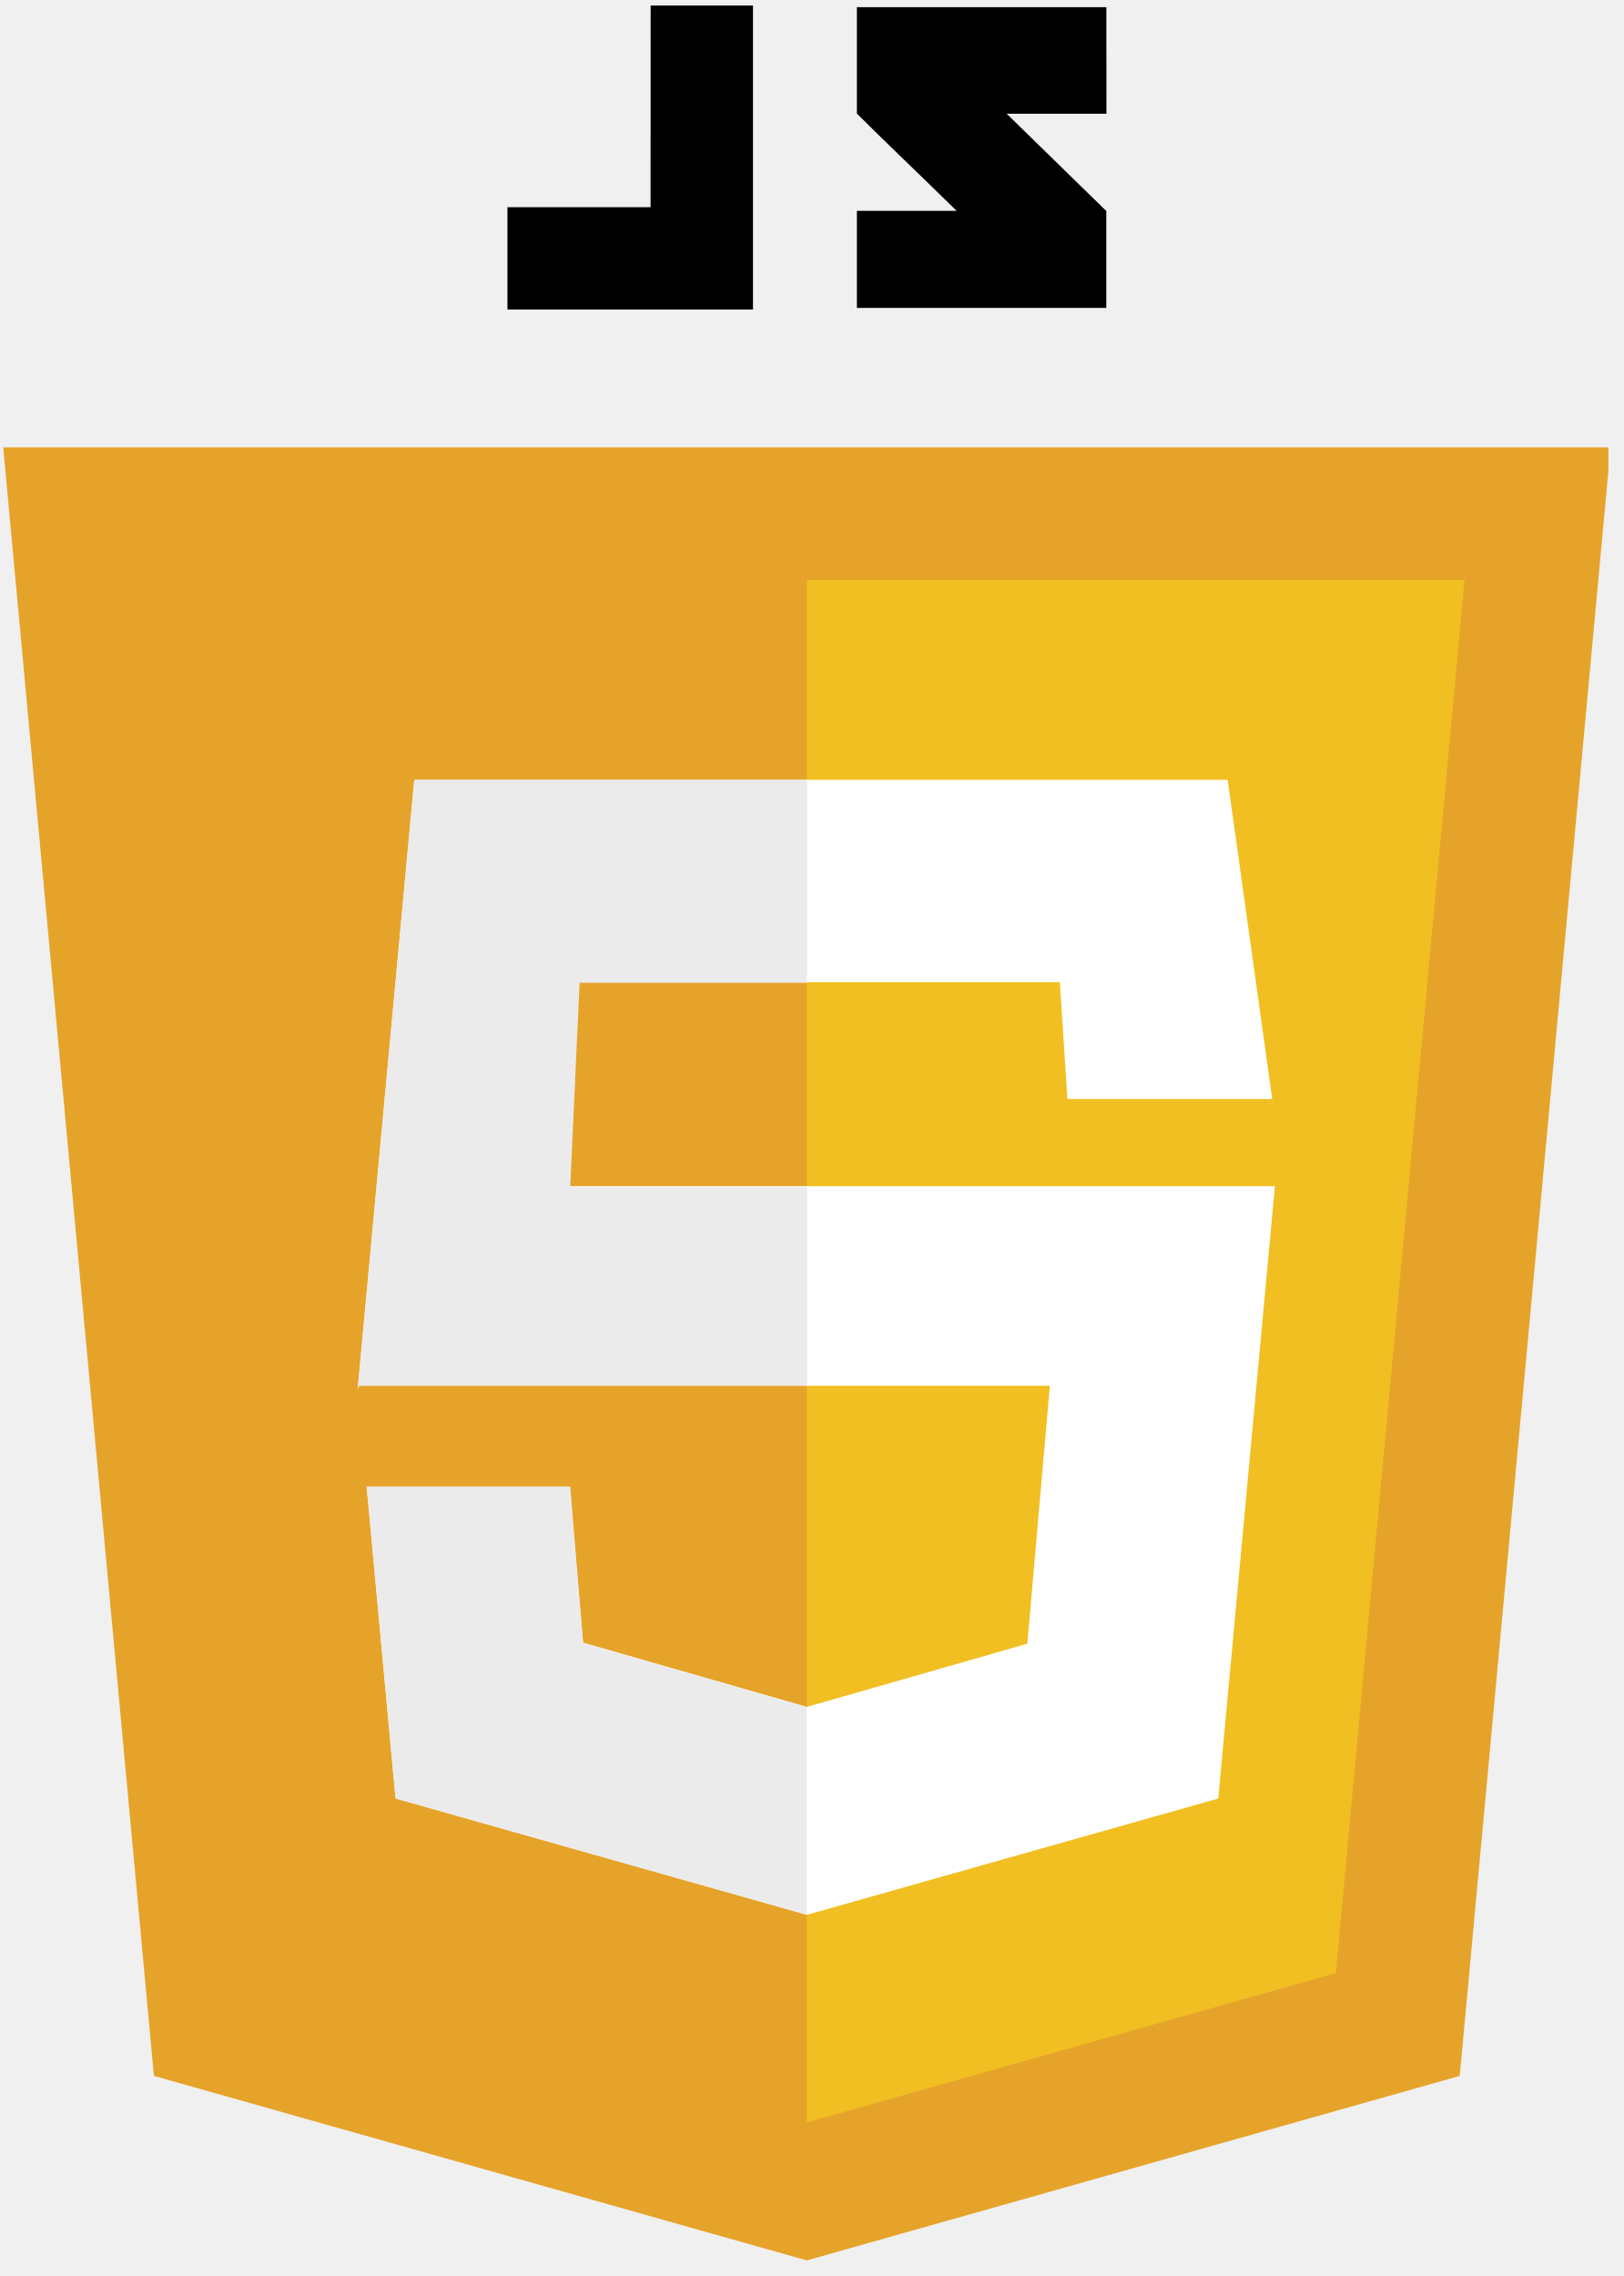
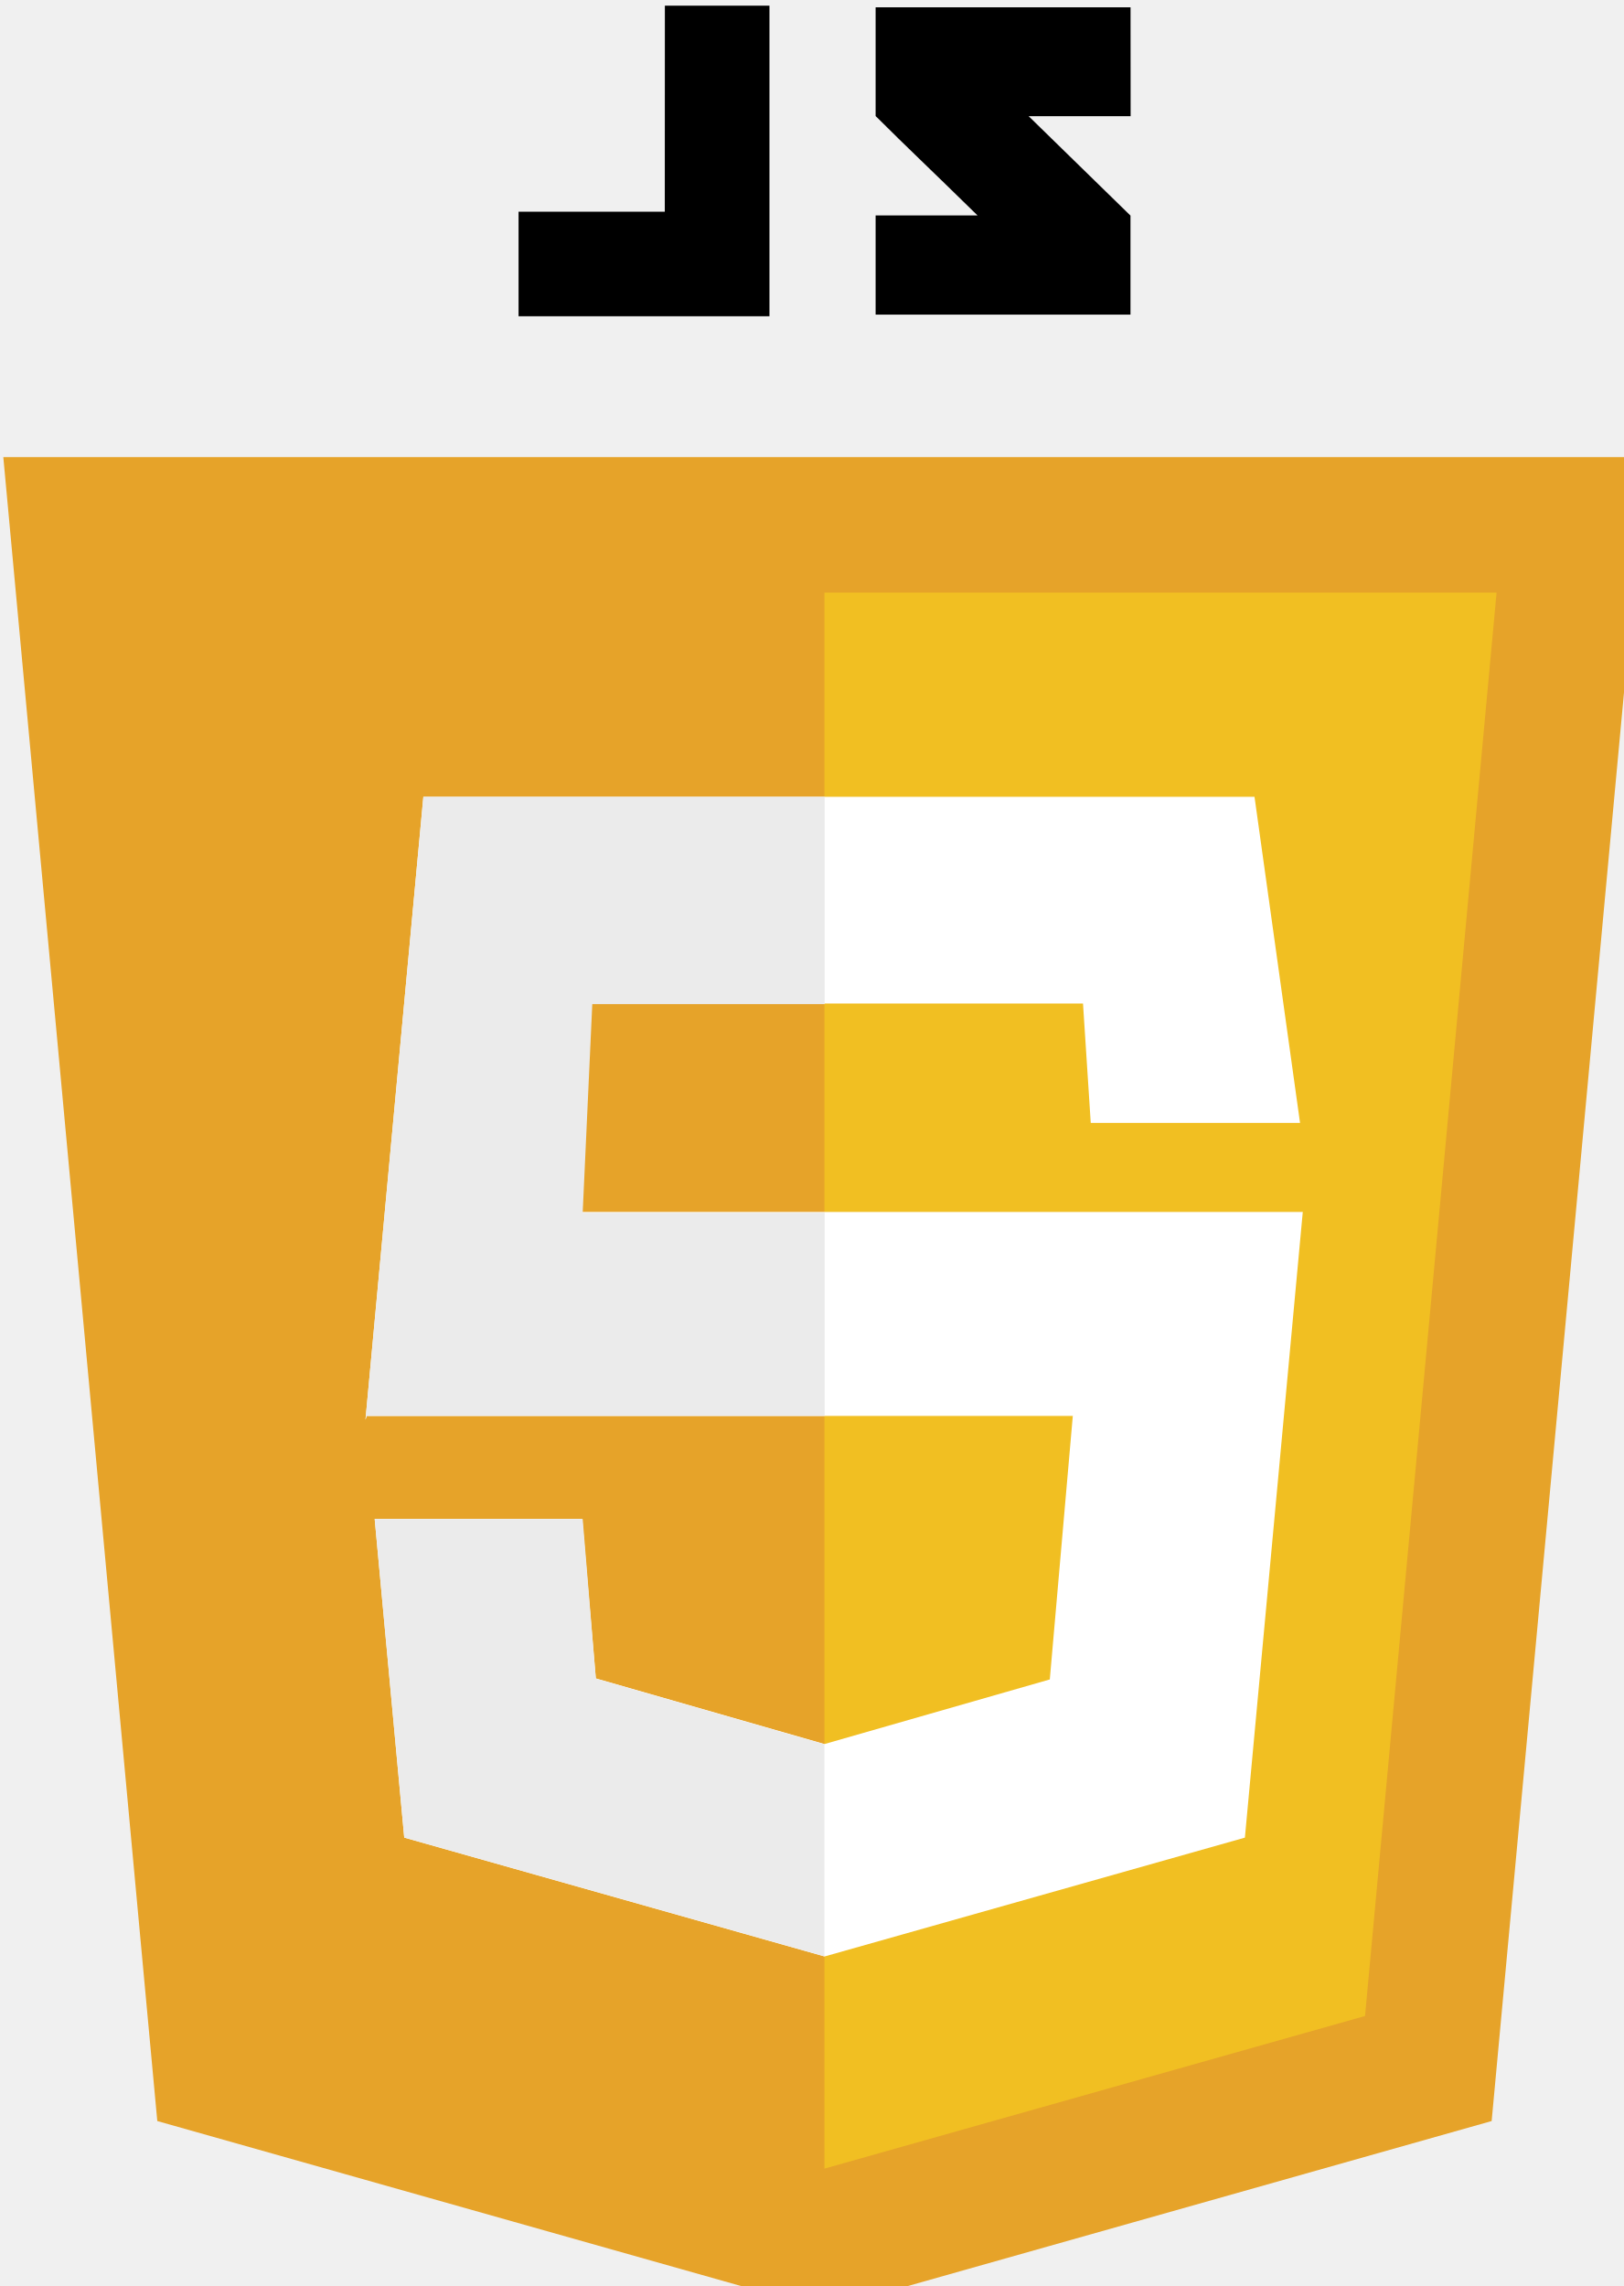
- <svg xmlns="http://www.w3.org/2000/svg" width="107" zoomAndPan="magnify" viewBox="0 0 80.25 112.5" height="150" preserveAspectRatio="xMidYMid meet" version="1.0">
+ <svg xmlns="http://www.w3.org/2000/svg" width="78.562" height="110.589" preserveAspectRatio="xMidYMid meet" version="1.0">
  <defs>
    <clipPath id="1b36035c4f">
      <path d="M 0.137 22 L 79.508 22 L 79.508 111.73 L 0.137 111.73 Z M 0.137 22 " clip-rule="nonzero" />
    </clipPath>
    <clipPath id="75caf3ee46">
      <path d="M 25 0.273 L 55 0.273 L 55 16 L 25 16 Z M 25 0.273 " clip-rule="nonzero" />
    </clipPath>
  </defs>
  <g clip-path="url(#1b36035c4f)">
    <path fill="#e6a329" d="M 79.617 22.113 L 0.16 22.113 L 7.609 102.609 L 39.883 111.73 L 72.16 102.609 Z M 79.617 22.113 " fill-opacity="1" fill-rule="nonzero" />
  </g>
  <path fill="#f1bf22" d="M 39.883 28.672 L 39.883 104.91 L 66.035 97.527 L 72.398 28.672 Z M 39.883 28.672 " fill-opacity="1" fill-rule="nonzero" />
  <path fill="#ffffff" d="M 60.688 38.547 L 20.48 38.547 L 17.68 68.684 L 17.738 68.496 L 51.898 68.496 L 50.785 81.246 L 39.887 84.371 L 28.824 81.195 L 28.164 73.477 L 18.125 73.477 L 19.555 88.898 L 39.887 94.648 L 60.223 88.898 L 63.023 58.629 L 26.773 58.629 L 27.238 48.547 L 52.391 48.547 L 52.766 54.324 L 62.891 54.324 Z M 60.688 38.547 " fill-opacity="1" fill-rule="nonzero" />
  <path fill="#ebebeb" d="M 39.895 38.547 L 20.48 38.547 L 17.68 68.684 L 17.738 68.496 L 39.895 68.496 L 39.895 58.664 L 28.188 58.664 L 28.652 48.578 L 39.895 48.578 Z M 28.188 73.484 L 18.125 73.484 L 19.555 88.895 L 39.883 94.641 L 39.883 84.383 L 28.824 81.203 Z M 28.188 73.484 " fill-opacity="1" fill-rule="nonzero" />
  <g clip-path="url(#75caf3ee46)">
    <path fill="#000000" d="M 32.16 10.242 L 25.086 10.242 L 25.086 15.301 L 37.223 15.301 L 37.223 0.273 L 32.164 0.273 Z M 54.691 0.355 L 42.359 0.355 L 42.359 5.613 C 44.004 7.254 44.863 8.043 47.289 10.422 L 42.359 10.422 L 42.359 15.219 L 54.688 15.219 L 54.688 10.43 L 49.762 5.621 L 54.695 5.621 Z M 54.691 0.355 " fill-opacity="1" fill-rule="nonzero" />
  </g>
</svg>
